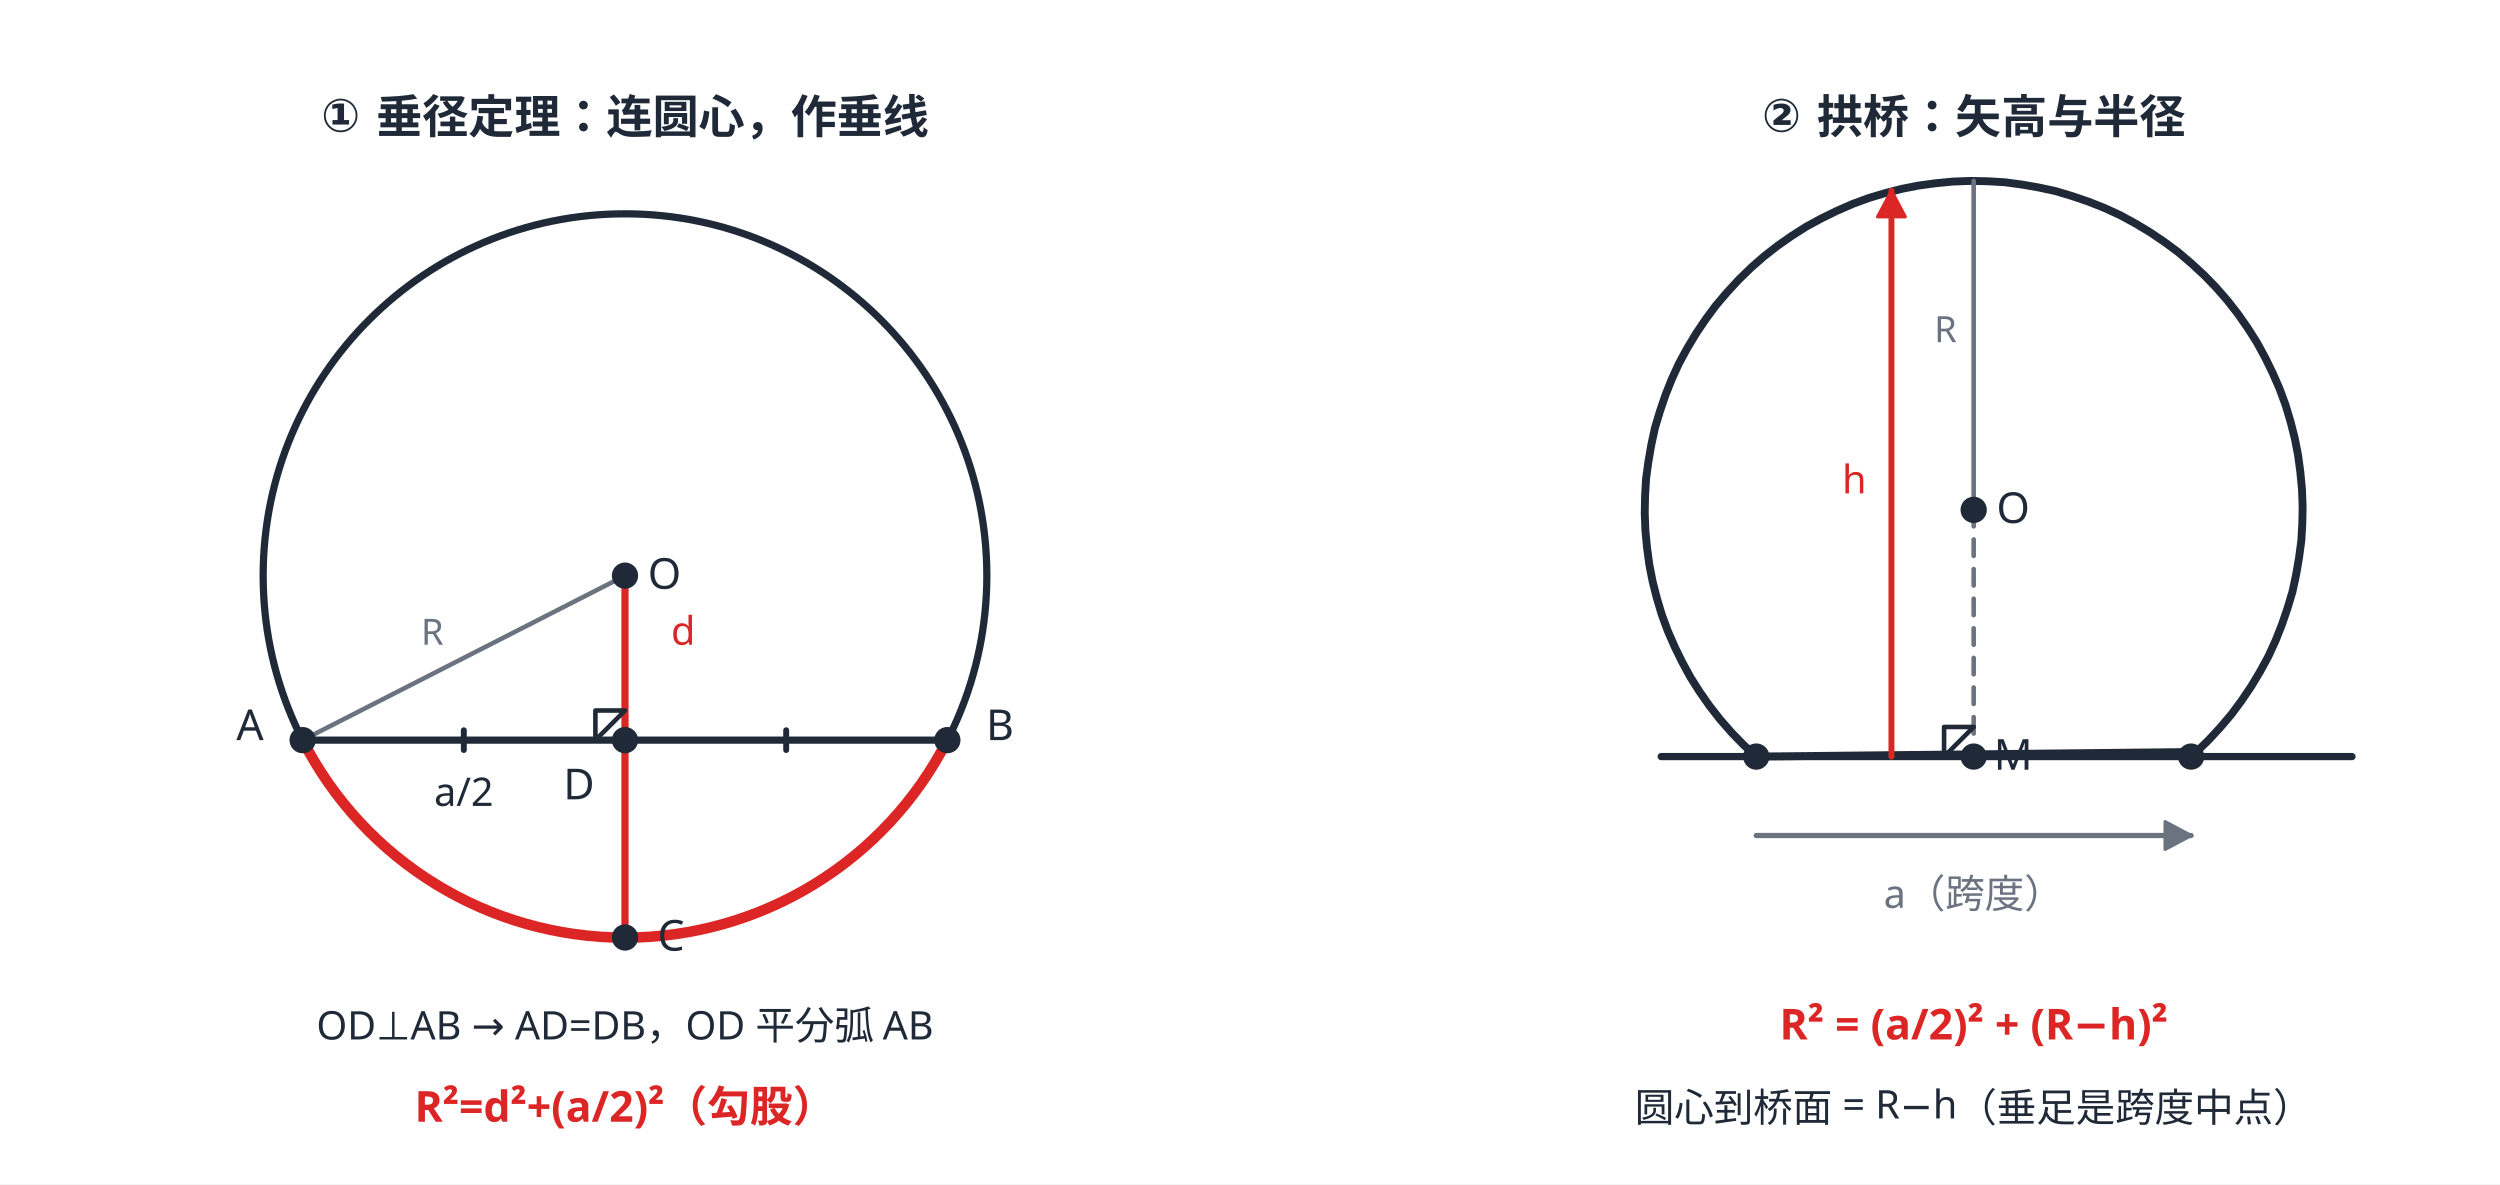
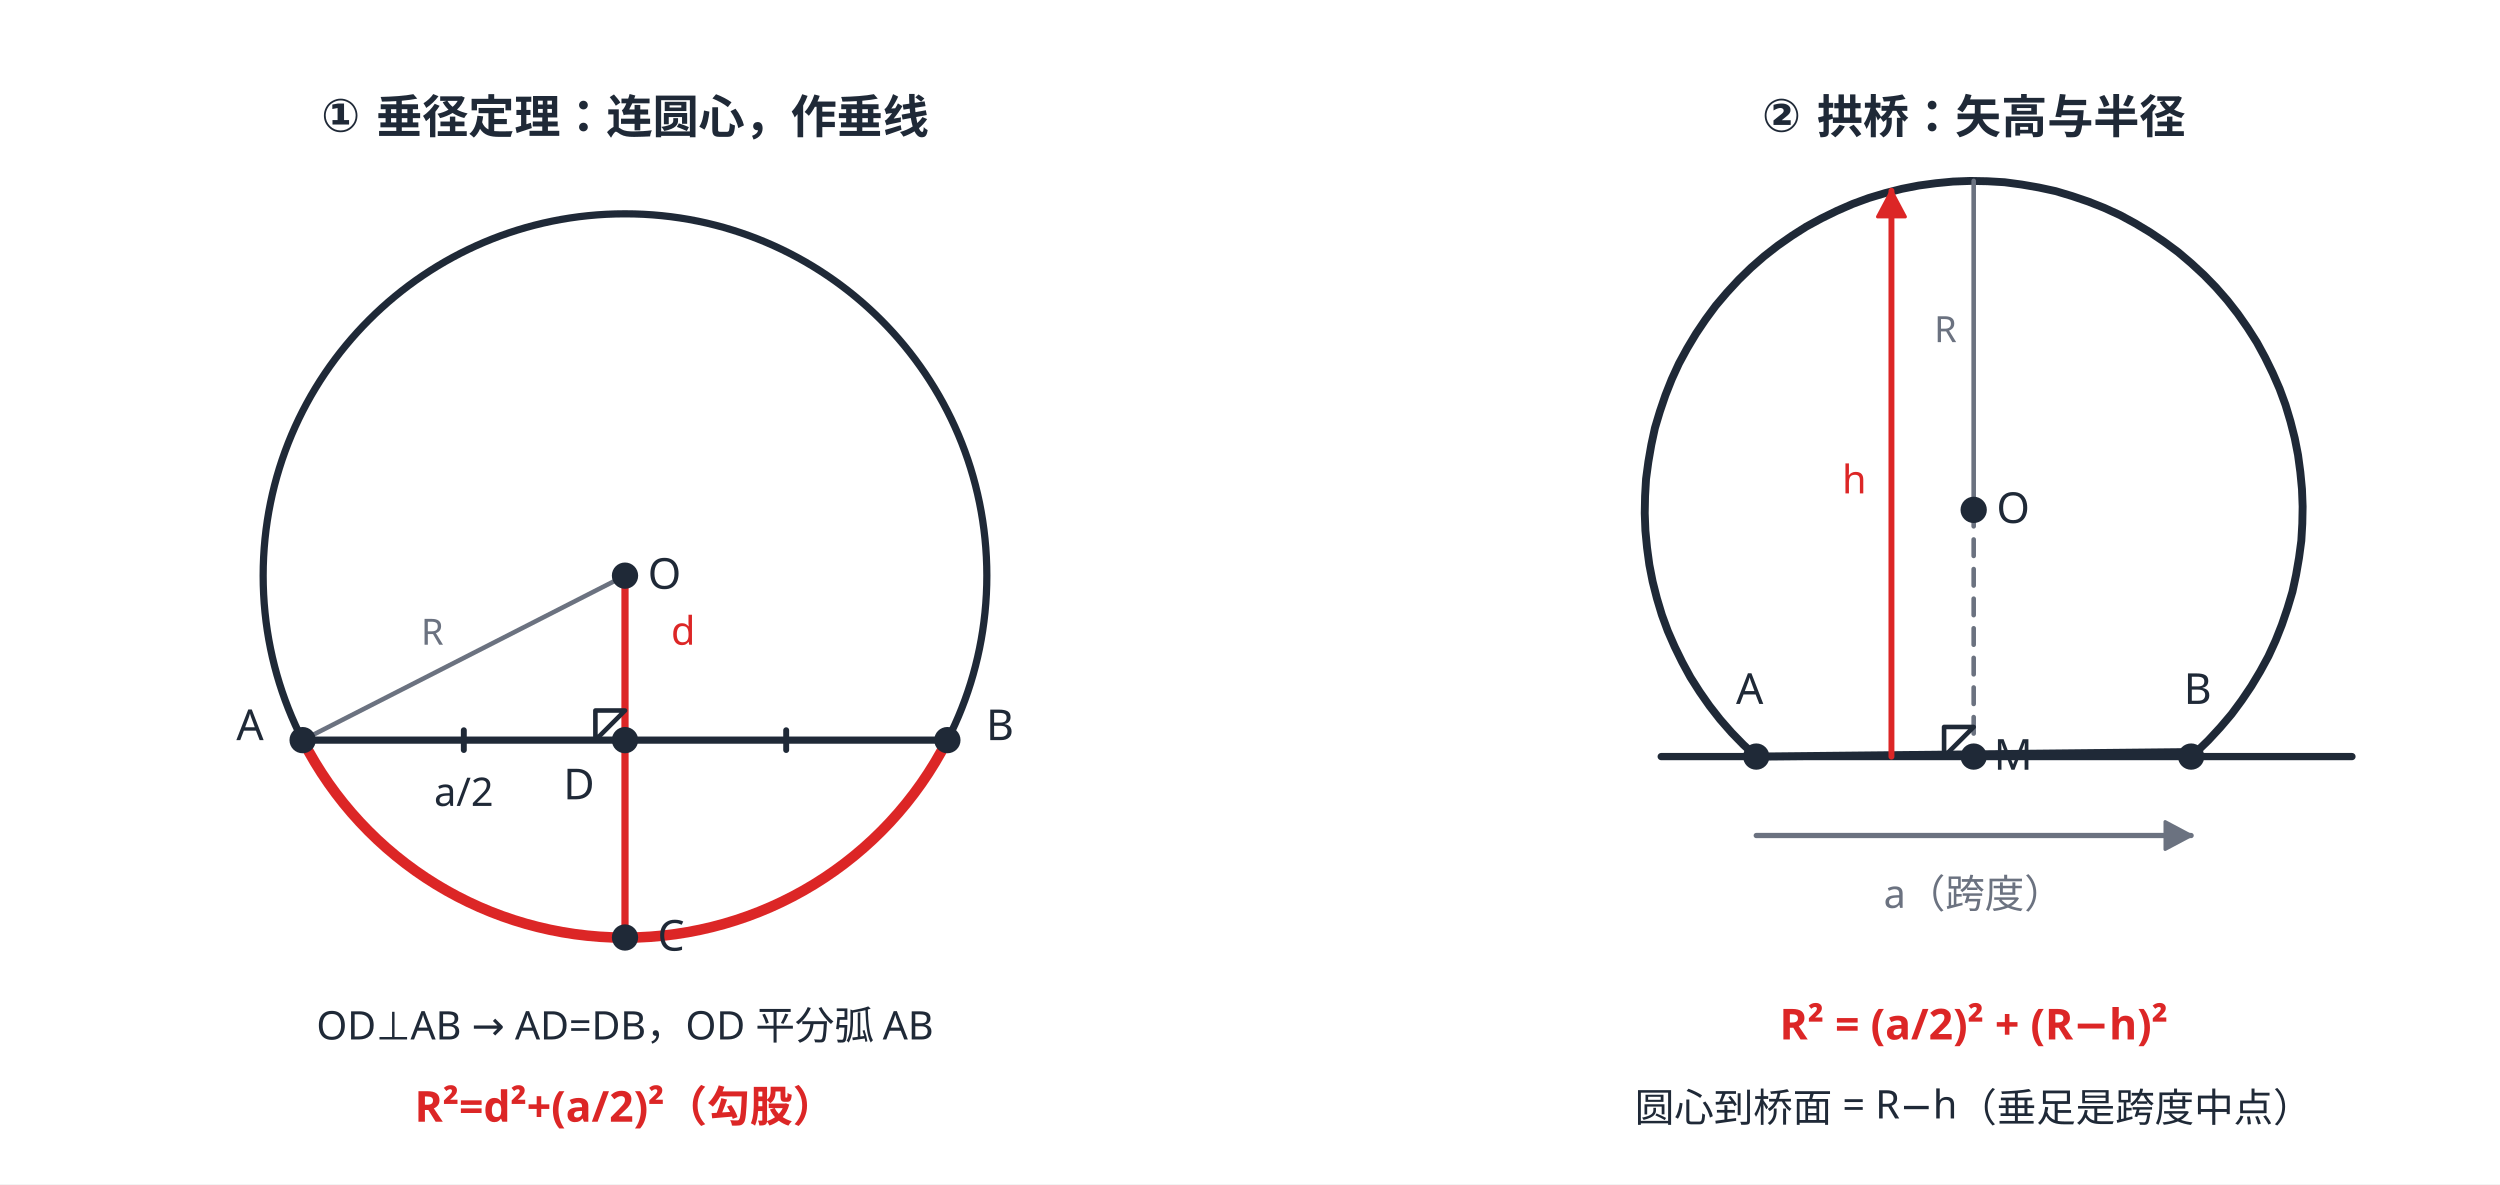
<svg xmlns="http://www.w3.org/2000/svg" width="760" height="360" viewBox="0 0 760 360">
  <rect width="760" height="360" fill="#ffffff" />
  <text x="190.0" y="40.0" font-size="14" fill="#1f2937" text-anchor="middle" font-family="Noto Sans SC, PingFang SC, Microsoft YaHei, sans-serif" font-weight="bold">① 垂径定理：连圆心，作垂线</text>
  <circle cx="190.0" cy="175.0" r="110" fill="none" stroke="#1f2937" stroke-width="2.2" />
  <line x1="92.0" y1="225.0" x2="288.0" y2="225.0" stroke="#1f2937" stroke-width="2.2" stroke-linecap="round" />
  <line x1="190.0" y1="175.0" x2="190.0" y2="285.0" stroke="#dc2626" stroke-width="2.2" stroke-linecap="round" />
  <line x1="190.0" y1="175.0" x2="92.0" y2="225.0" stroke="#6b7280" stroke-width="1.4" stroke-linecap="round" />
  <text x="128.0" y="196.0" font-size="11" fill="#6b7280" text-anchor="start" font-family="Noto Sans SC, PingFang SC, Microsoft YaHei, sans-serif">R</text>
  <path d="M 288.0 225.0 A 110 110 0 0 1 92.0 225.0" fill="none" stroke="#dc2626" stroke-width="3.2" />
  <polygon points="190.0,216.0 181.0,216.0 181.0,225.0" fill="none" stroke="#1f2937" stroke-width="1.4" stroke-linejoin="round" />
  <line x1="141.0" y1="222.0" x2="141.0" y2="228.0" stroke="#1f2937" stroke-width="1.8" stroke-linecap="round" />
  <line x1="239.0" y1="222.0" x2="239.0" y2="228.0" stroke="#1f2937" stroke-width="1.8" stroke-linecap="round" />
  <text x="204.0" y="196.0" font-size="12" fill="#dc2626" text-anchor="start" font-family="Noto Sans SC, PingFang SC, Microsoft YaHei, sans-serif">d</text>
  <text x="141.0" y="245.0" font-size="12" fill="#1f2937" text-anchor="middle" font-family="Noto Sans SC, PingFang SC, Microsoft YaHei, sans-serif">a/2</text>
  <circle cx="190.0" cy="175.0" r="3.5" fill="#1f2937" stroke="#1f2937" stroke-width="1" />
  <text x="202.0" y="179.0" font-size="13" fill="#1f2937" text-anchor="middle" font-family="Noto Sans SC, PingFang SC, Microsoft YaHei, sans-serif">O</text>
  <circle cx="92.0" cy="225.0" r="3.5" fill="#1f2937" stroke="#1f2937" stroke-width="1" />
  <text x="76.0" y="225.0" font-size="13" fill="#1f2937" text-anchor="middle" font-family="Noto Sans SC, PingFang SC, Microsoft YaHei, sans-serif">A</text>
  <circle cx="288.0" cy="225.0" r="3.5" fill="#1f2937" stroke="#1f2937" stroke-width="1" />
  <text x="304.0" y="225.0" font-size="13" fill="#1f2937" text-anchor="middle" font-family="Noto Sans SC, PingFang SC, Microsoft YaHei, sans-serif">B</text>
  <circle cx="190.0" cy="225.0" r="3.5" fill="#1f2937" stroke="#1f2937" stroke-width="1" />
  <text x="176.0" y="243.0" font-size="13" fill="#1f2937" text-anchor="middle" font-family="Noto Sans SC, PingFang SC, Microsoft YaHei, sans-serif">D</text>
  <circle cx="190.0" cy="285.0" r="3.5" fill="#1f2937" stroke="#1f2937" stroke-width="1" />
  <text x="204.0" y="289.0" font-size="13" fill="#1f2937" text-anchor="middle" font-family="Noto Sans SC, PingFang SC, Microsoft YaHei, sans-serif">C</text>
  <text x="190.0" y="316.0" font-size="12" fill="#1f2937" text-anchor="middle" font-family="Noto Sans SC, PingFang SC, Microsoft YaHei, sans-serif">OD⊥AB → AD=DB，OD 平分弧 AB</text>
  <text x="190.0" y="341.0" font-size="13" fill="#dc2626" text-anchor="middle" font-family="Noto Sans SC, PingFang SC, Microsoft YaHei, sans-serif" font-weight="bold">R²=d²+(a/2)²（勾股）</text>
  <text x="600.0" y="40.0" font-size="14" fill="#1f2937" text-anchor="middle" font-family="Noto Sans SC, PingFang SC, Microsoft YaHei, sans-serif" font-weight="bold">② 拱桥：矢高与半径</text>
  <polygon points="533.9,230.0 530.0,226.4 526.4,222.7 522.9,218.7 519.7,214.6 516.7,210.3 513.9,205.9 511.4,201.3 509.1,196.6 507.0,191.8 505.2,186.9 503.7,181.9 502.4,176.8 501.4,171.7 500.7,166.5 500.2,161.3 500.0,156.0 500.1,150.8 500.4,145.6 501.1,140.4 502.0,135.2 503.1,130.1 504.6,125.1 506.3,120.1 508.2,115.3 510.4,110.5 512.9,105.9 515.6,101.4 518.5,97.1 521.6,92.9 525.0,88.9 528.6,85.0 532.3,81.4 536.3,77.9 540.4,74.7 544.7,71.7 549.1,68.9 553.7,66.4 558.4,64.1 563.2,62.0 568.1,60.2 573.1,58.7 578.2,57.4 583.3,56.4 588.5,55.7 593.7,55.2 599.0,55.0 604.2,55.1 609.4,55.4 614.6,56.1 619.8,57.0 624.9,58.1 629.9,59.6 634.9,61.3 639.7,63.2 644.5,65.4 649.1,67.9 653.6,70.6 657.9,73.5 662.1,76.6 666.1,80.0 670.0,83.6 673.6,87.3 677.1,91.3 680.3,95.4 683.3,99.7 686.1,104.1 688.6,108.7 690.9,113.4 693.0,118.2 694.8,123.1 696.3,128.1 697.6,133.2 698.6,138.3 699.3,143.5 699.8,148.7 700.0,154.0 699.9,159.2 699.6,164.4 698.9,169.6 698.0,174.8 696.9,179.9 695.4,184.9 693.7,189.9 691.8,194.7 689.6,199.5 687.1,204.1 684.4,208.6 681.5,212.9 678.4,217.1 675.0,221.1 671.4,225.0 667.7,228.6" fill="none" stroke="#1f2937" stroke-width="2.4" stroke-linejoin="round" />
  <line x1="505.0" y1="230.0" x2="715.0" y2="230.0" stroke="#1f2937" stroke-width="2.2" stroke-linecap="round" />
  <line x1="600.0" y1="155.0" x2="600.0" y2="55.0" stroke="#6b7280" stroke-width="1.4" stroke-linecap="round" />
  <text x="588.0" y="104.0" font-size="11" fill="#6b7280" text-anchor="start" font-family="Noto Sans SC, PingFang SC, Microsoft YaHei, sans-serif">R</text>
  <line x1="600.0" y1="155.0" x2="600.0" y2="230.0" stroke="#6b7280" stroke-width="1.4" stroke-linecap="round" stroke-dasharray="5 4" />
  <polygon points="600.0,221.0 591.0,221.0 591.0,230.0" fill="none" stroke="#1f2937" stroke-width="1.4" stroke-linejoin="round" />
  <line x1="575.0" y1="230.0" x2="575.0" y2="58.0" stroke="#dc2626" stroke-width="1.8" stroke-linecap="round" />
  <polygon points="575.0,58.0 579.2,65.9 570.8,65.9" fill="#dc2626" stroke="#dc2626" stroke-width="1" stroke-linejoin="round" />
  <text x="560.0" y="150.0" font-size="12" fill="#dc2626" text-anchor="start" font-family="Noto Sans SC, PingFang SC, Microsoft YaHei, sans-serif">h</text>
  <line x1="533.9" y1="254.0" x2="666.1" y2="254.0" stroke="#6b7280" stroke-width="1.6" stroke-linecap="round" />
  <polygon points="666.1,254.0 658.2,258.2 658.2,249.8" fill="#6b7280" stroke="#6b7280" stroke-width="1" stroke-linejoin="round" />
  <text x="600.0" y="276.0" font-size="12" fill="#6b7280" text-anchor="middle" font-family="Noto Sans SC, PingFang SC, Microsoft YaHei, sans-serif">a（跨度）</text>
  <circle cx="600.0" cy="155.0" r="3.5" fill="#1f2937" stroke="#1f2937" stroke-width="1" />
  <text x="612.0" y="159.0" font-size="13" fill="#1f2937" text-anchor="middle" font-family="Noto Sans SC, PingFang SC, Microsoft YaHei, sans-serif">O</text>
  <circle cx="600.0" cy="230.0" r="3.5" fill="#1f2937" stroke="#1f2937" stroke-width="1" />
  <text x="612.0" y="234.0" font-size="13" fill="#1f2937" text-anchor="middle" font-family="Noto Sans SC, PingFang SC, Microsoft YaHei, sans-serif">M</text>
  <circle cx="533.9" cy="230.0" r="3.5" fill="#1f2937" stroke="#1f2937" stroke-width="1" />
  <circle cx="666.1" cy="230.0" r="3.5" fill="#1f2937" stroke="#1f2937" stroke-width="1" />
+   <text x="531.9" y="214.0" font-size="13" fill="#1f2937" text-anchor="middle" font-family="Noto Sans SC, PingFang SC, Microsoft YaHei, sans-serif">A</text>
+   <text x="668.1" y="214.0" font-size="13" fill="#1f2937" text-anchor="middle" font-family="Noto Sans SC, PingFang SC, Microsoft YaHei, sans-serif">B</text>
  <text x="600.0" y="316.0" font-size="13" fill="#dc2626" text-anchor="middle" font-family="Noto Sans SC, PingFang SC, Microsoft YaHei, sans-serif" font-weight="bold">R² = (a/2)² + (R−h)²</text>
  <text x="600.0" y="341.0" font-size="12" fill="#1f2937" text-anchor="middle" font-family="Noto Sans SC, PingFang SC, Microsoft YaHei, sans-serif">圆心到桥面 = R−h（垂足是跨度中点）</text>
</svg>
